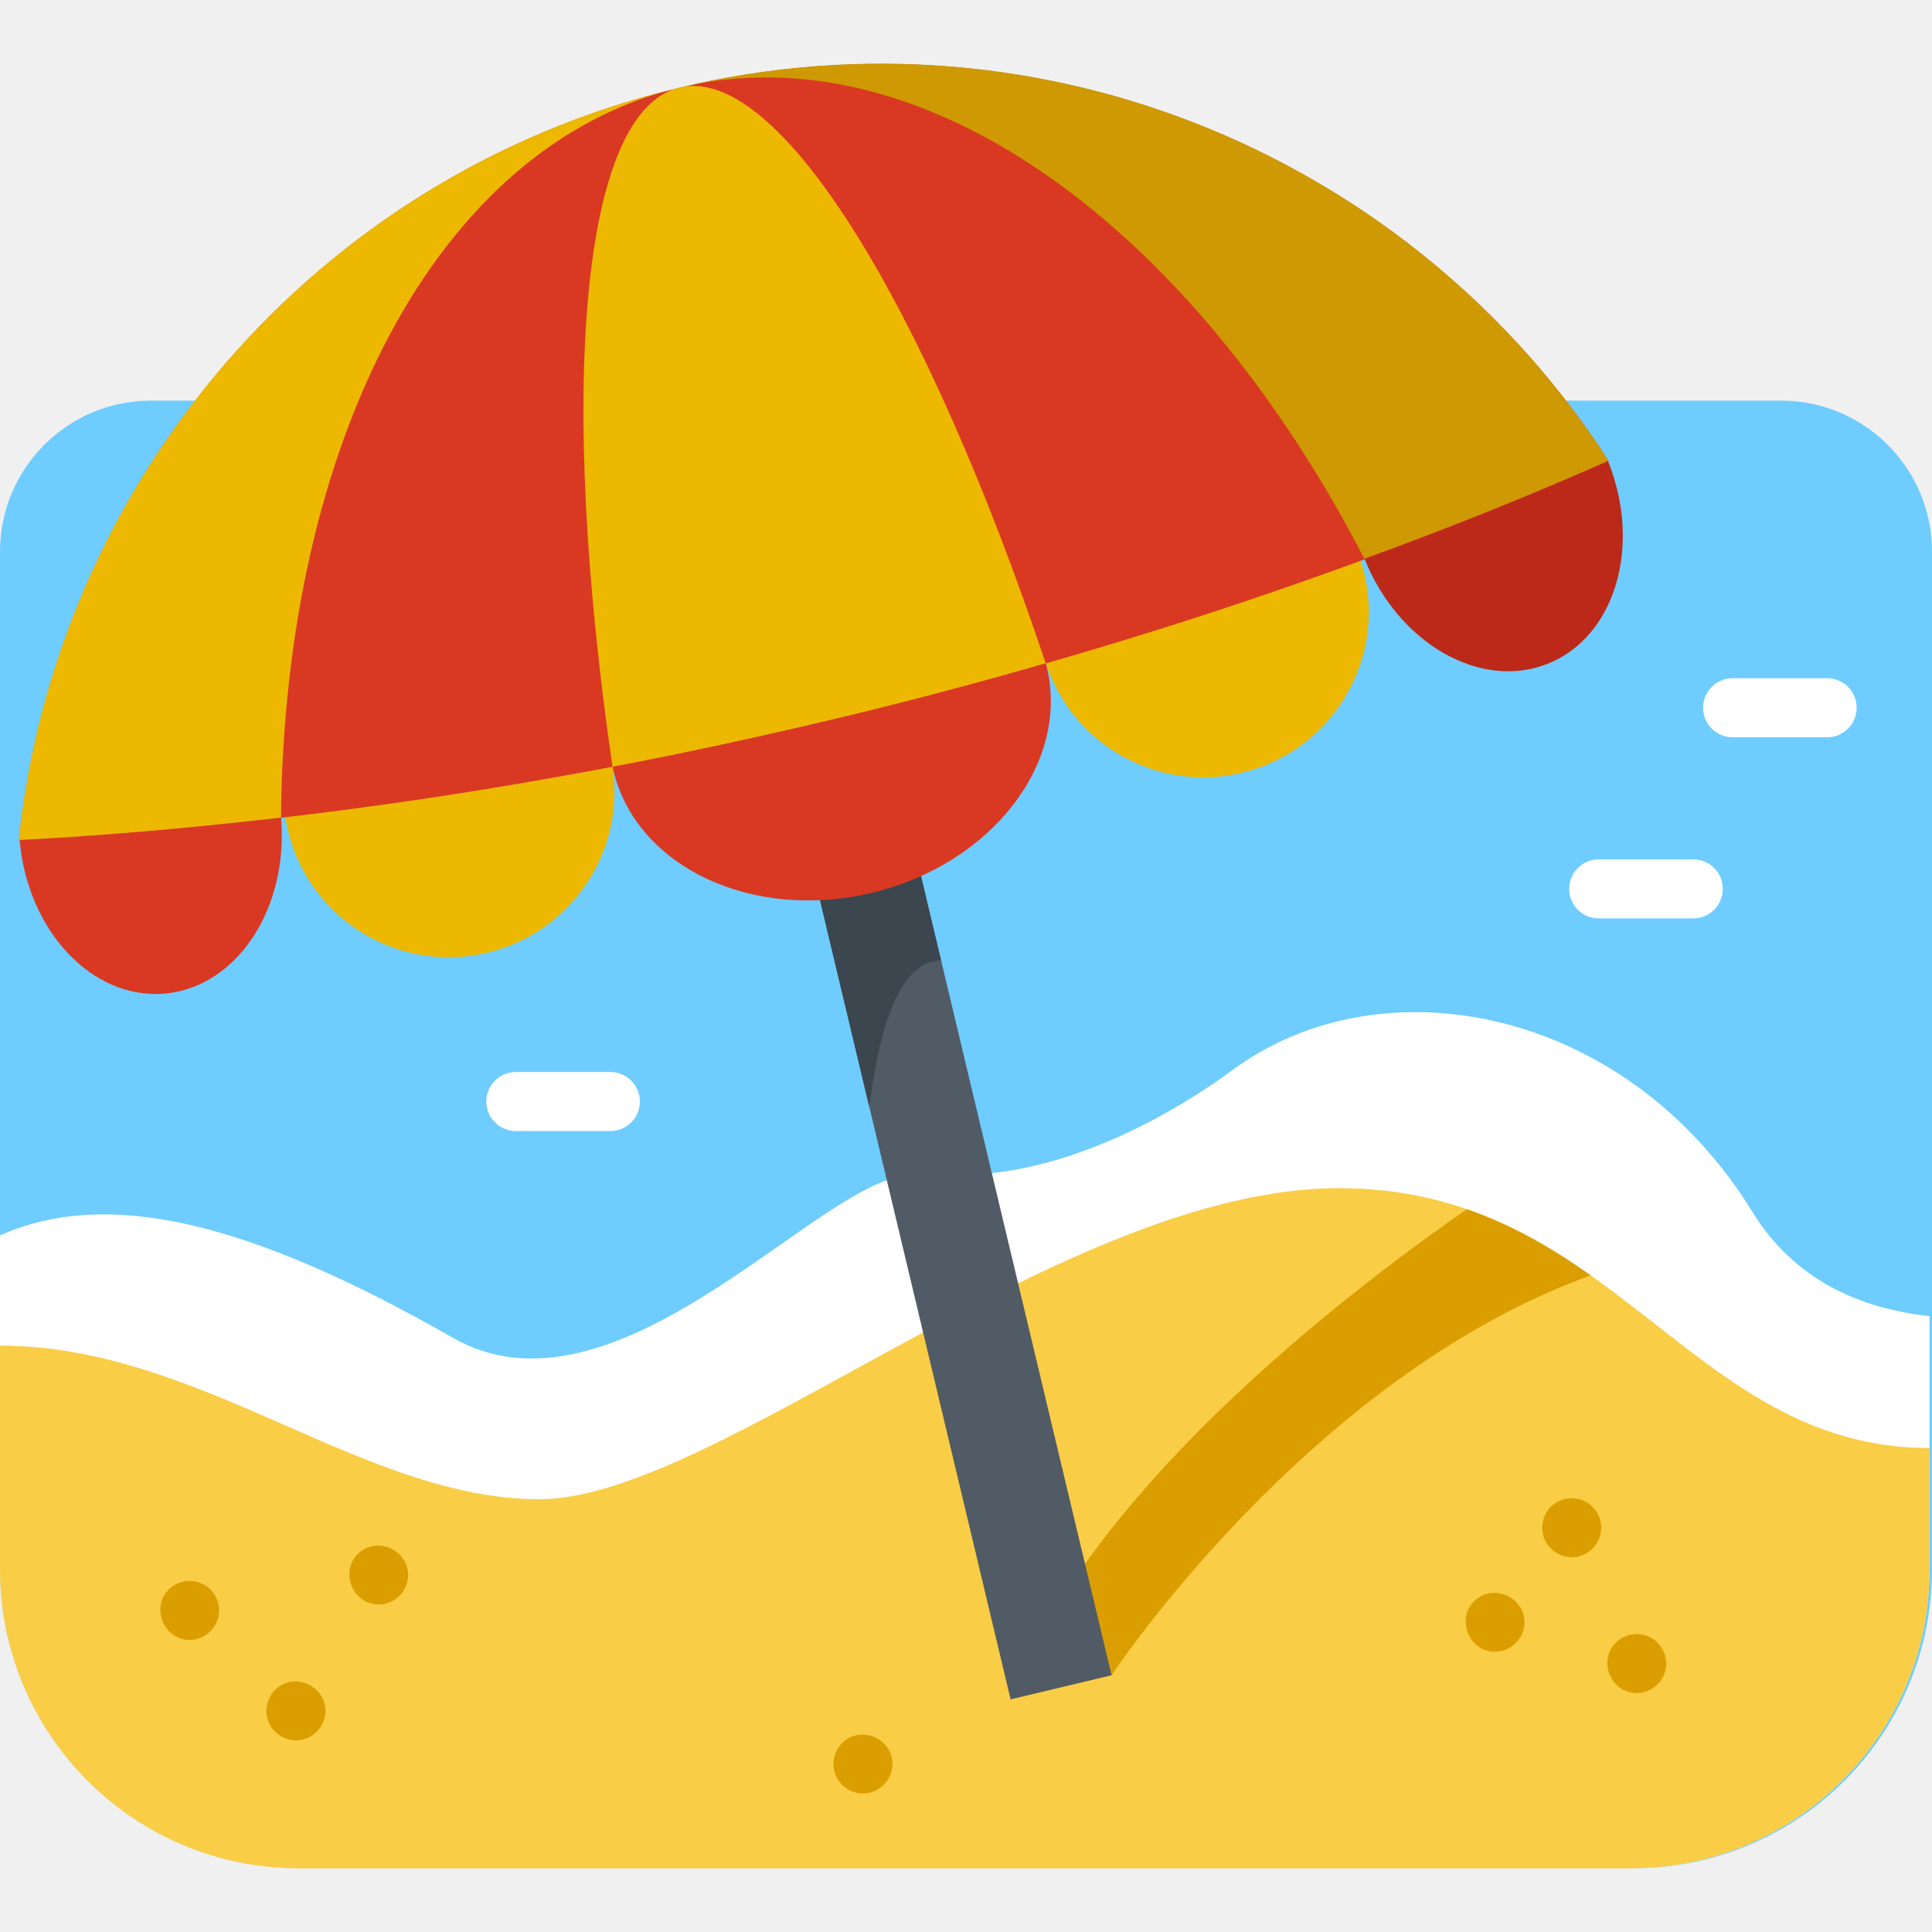
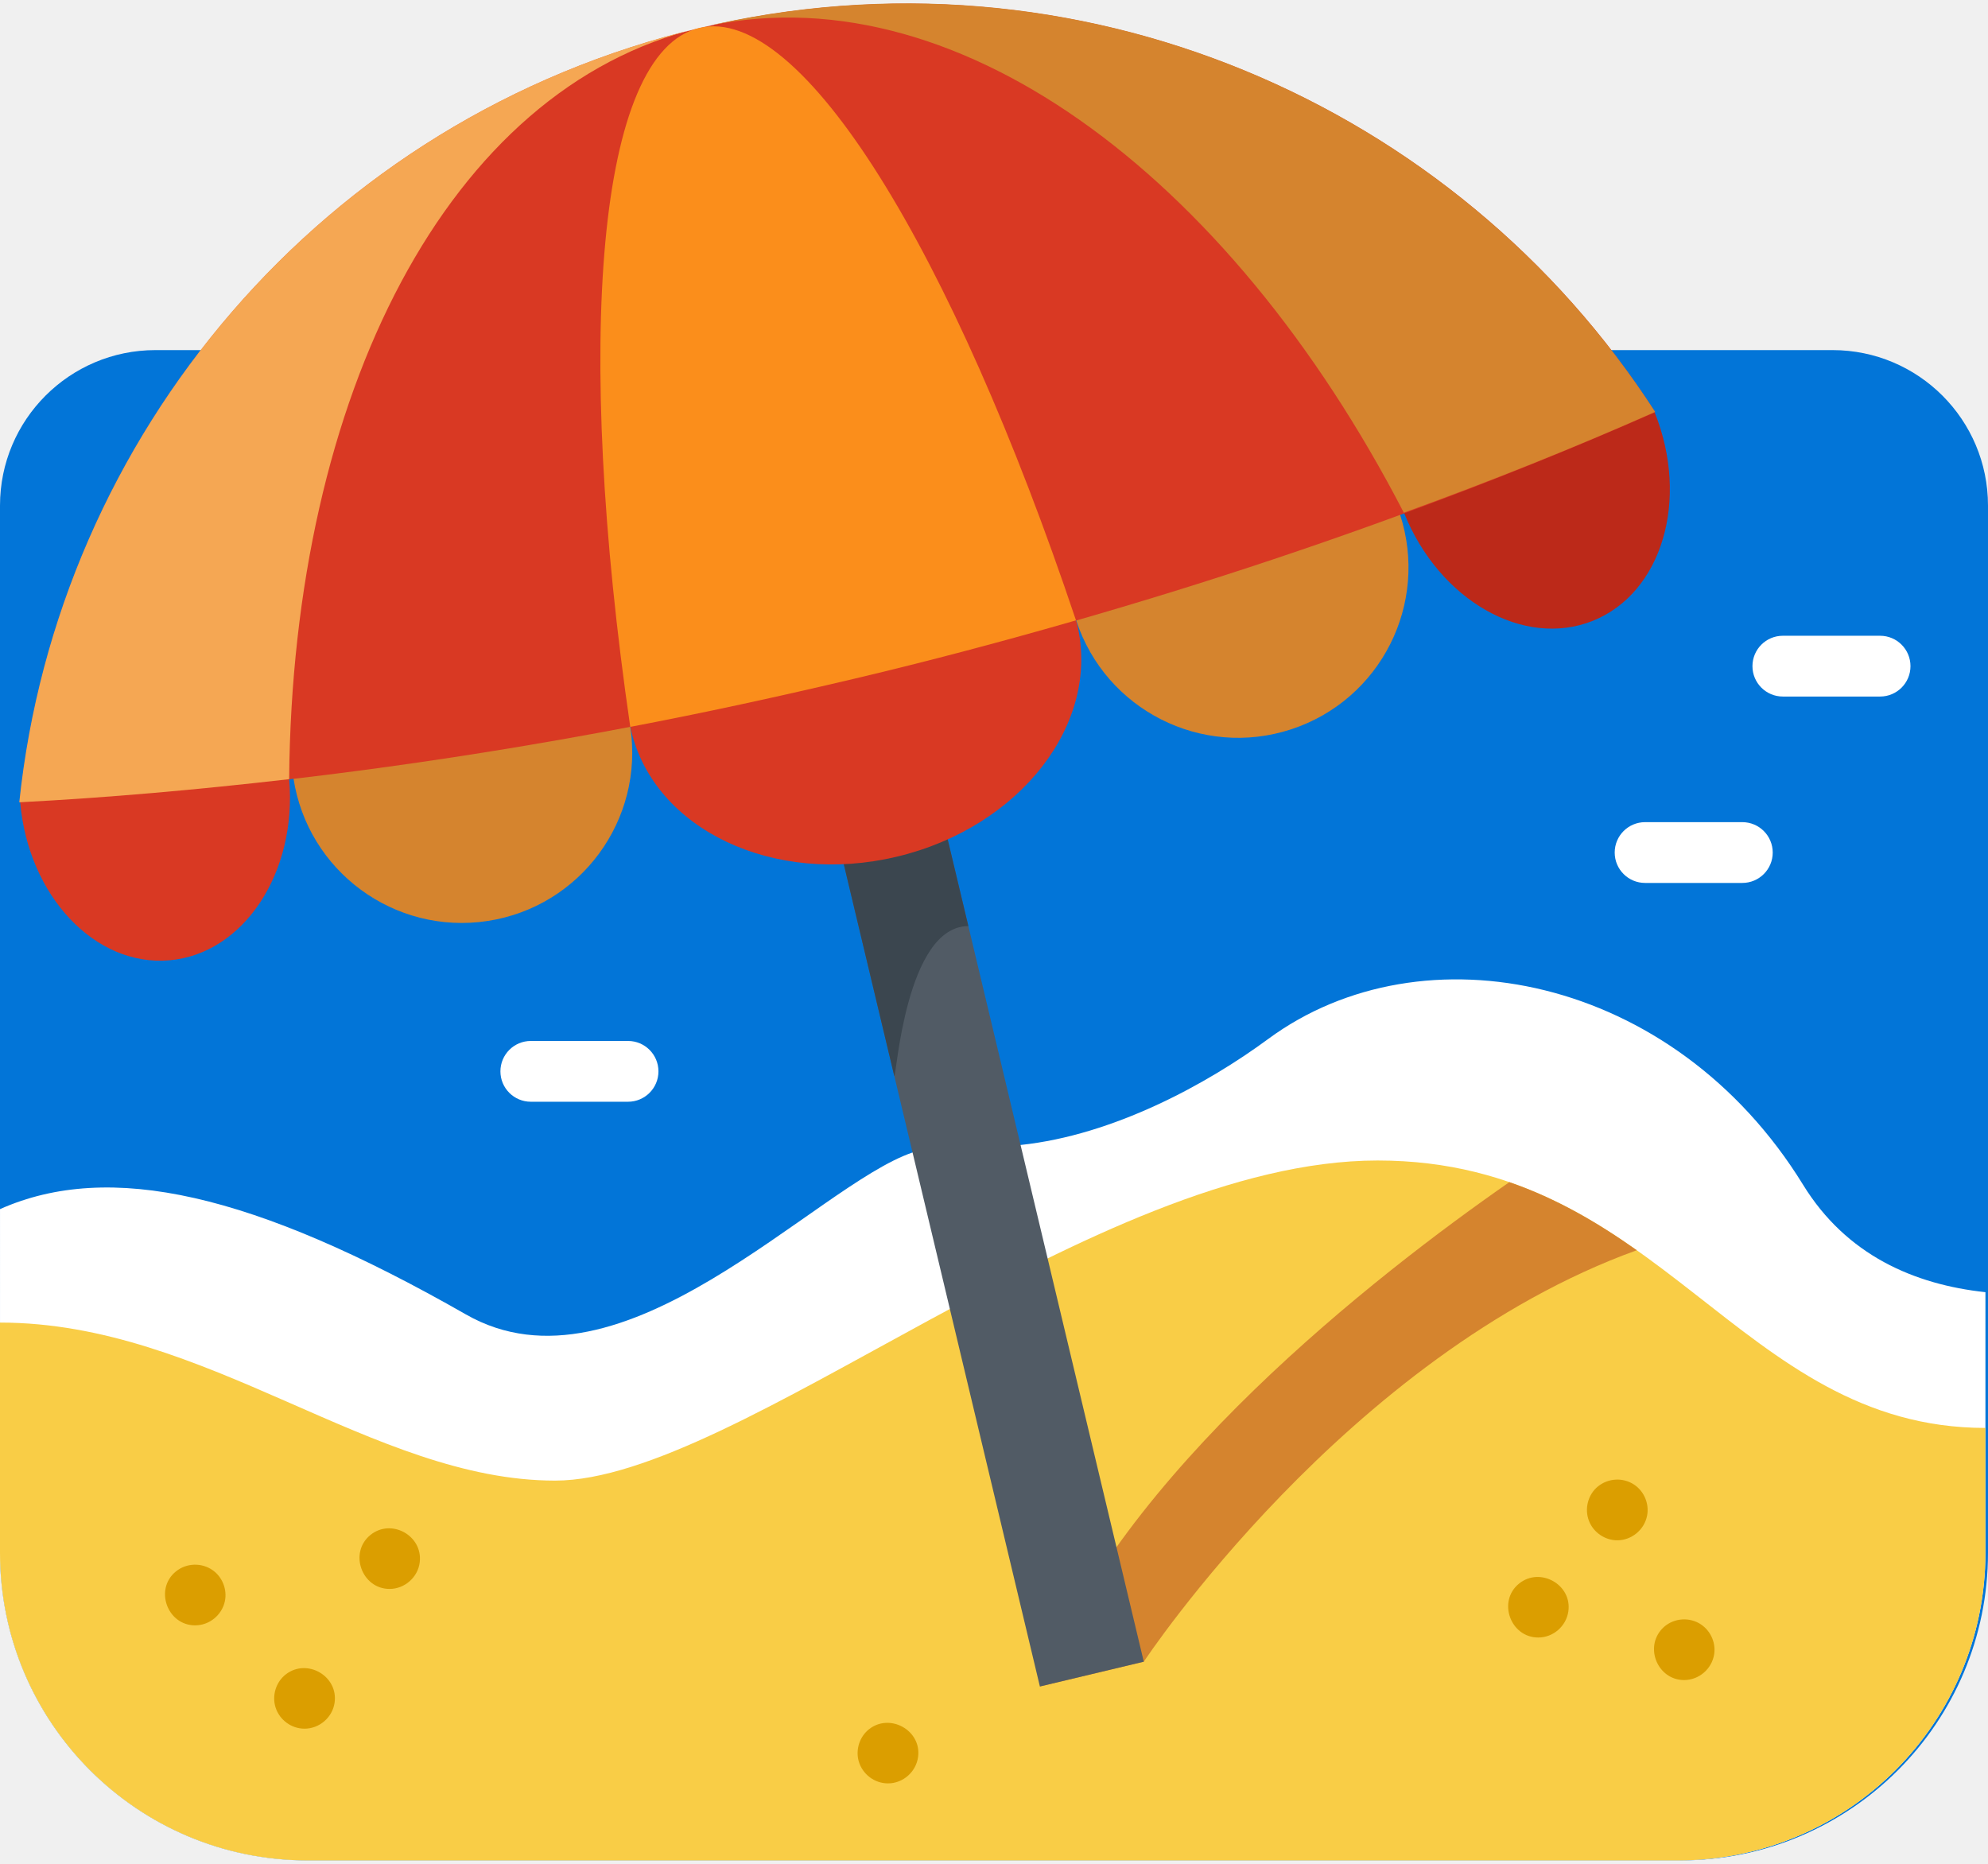
- <svg xmlns="http://www.w3.org/2000/svg" version="1.1" id="Capa_1" x="0px" y="0px" viewBox="0 0 512 512" style="enable-background:new 0 0 512 512;" xml:space="preserve">
-   <path style="fill:#6FCCFF;" d="M471.957,106.163H40.044C17.928,106.163,0,124.091,0,146.207v269.686  c0,43.759,35.473,79.232,79.232,79.232h353.535c43.759,0,79.232-35.473,79.232-79.232V146.207  C512,124.091,494.072,106.163,471.957,106.163z" />
-   <path style="fill:#FFFFFF;" d="M0.003,327.395c28.176-12.523,65.295-4.132,120.008,27.132  c40.271,23.01,89.964-33.195,115.009-41.721l27.821-1.931c23.855-2.515,47.901-15.601,63.792-27.31  c39.655-29.219,104.355-16.697,137.748,37.568c11.166,18.147,28.645,25.682,46.96,27.654l-0.001,67.107  c-0.001,43.758-35.474,79.23-79.232,79.23H79.234c-43.759,0-79.233-35.474-79.232-79.234L0.003,327.395z" />
-   <path style="fill:#F9CD46;" d="M0,356.615c53.224,0,96.01,40.698,142.969,40.698s138.792-82.44,211.84-82.44  s92.87,68.874,156.529,68.874v32.146c0,43.759-35.473,79.232-79.232,79.232H79.232C35.473,495.126,0,459.652,0,415.893V356.615z" />
-   <path style="fill:#DB9E00;" d="M421.534,337.987c-74.802,27.038-126.958,105.962-126.958,105.962l-26.757,6.387  c20.474-54.525,86.395-105.878,120.905-129.89c12.272,4.237,22.895,10.529,32.799,17.521L421.534,337.987z" />
-   <path style="fill:#515B65;" d="M294.576,443.949l-26.757,6.387l-37.495-157.242c-0.01-0.01-0.01-0.01-0.01-0.01l-17.563-73.664  l26.757-6.376l23.772,99.669L294.576,443.949z" />
-   <path style="fill:#3B464F;" d="M249.397,254.509c-16.144,0-18.562,39.181-19.073,38.586c-0.01-0.01-0.01-0.01-0.01-0.01  l-17.563-73.664l26.757-6.376L249.397,254.509z" />
-   <path style="fill:#D93923;" d="M74.476,216.609c2.09,24.14-11.723,45.052-30.855,46.708c-19.13,1.656-36.333-16.569-38.423-40.71  l49.923-36.244L74.476,216.609z" />
-   <path style="fill:#BC2919;" d="M361.622,148.122c9.03,22.484,30.795,34.911,48.615,27.755c17.819-7.157,24.944-31.184,15.914-53.67  l-49.095-2.11" />
-   <g>
-     <path style="fill:#EDB800;" d="M162.321,203.196c3.658,23.953-12.795,46.335-36.747,49.992   c-23.953,3.658-46.335-12.795-49.992-36.747l41.11-27.99" />
-     <path style="fill:#EDB800;" d="M277.179,175.801c7.547,23.025,32.331,35.572,55.356,28.024   c23.025-7.548,35.572-32.331,28.025-55.356l-45.596,1.368" />
+ <svg xmlns="http://www.w3.org/2000/svg" width="512px" height="480px" viewBox="0 0 512 480" version="1.1">
+   <defs />
+   <g id="Page-1" stroke="none" stroke-width="1" fill="none" fill-rule="evenodd">
+     <g id="sun-umbrella" fill-rule="nonzero">
+       <path d="M471.957,90.163 L40.044,90.163 C17.928,90.163 0,108.091 0,130.207 L0,399.893 C0,443.652 35.473,479.125 79.232,479.125 L432.767,479.125 C476.526,479.125 511.999,443.652 511.999,399.893 L511.999,130.207 C512,108.091 494.072,90.163 471.957,90.163 Z" id="Shape" fill="#0275D8" />
+       <path d="M0.003,311.395 C28.179,298.872 65.298,307.263 120.011,338.527 C160.282,361.537 209.975,305.332 235.02,296.806 L262.841,294.875 C286.696,292.36 310.742,279.274 326.633,267.565 C366.288,238.346 430.988,250.868 464.381,305.133 C475.547,323.28 493.026,330.815 511.341,332.787 L511.34,399.894 C511.339,443.652 475.866,479.124 432.108,479.124 L79.234,479.124 C35.475,479.124 0.001,443.65 0.002,399.89 L0.003,311.395 Z" id="Shape" fill="#FFFFFF" />
+       <path d="M0,340.615 C53.224,340.615 96.01,381.313 142.969,381.313 C189.928,381.313 281.761,298.873 354.809,298.873 C427.857,298.873 447.679,367.747 511.338,367.747 L511.338,399.893 C511.338,443.652 475.865,479.125 432.106,479.125 L79.232,479.125 C35.473,479.126 0,443.652 0,399.893 L0,340.615 Z" id="Shape" fill="#F9CD46" />
+       <path d="M421.534,321.987 C346.732,349.025 294.576,427.949 294.576,427.949 L267.819,434.336 C288.293,379.811 354.214,328.458 388.724,304.446 C400.996,308.683 411.619,314.975 421.523,321.967 L421.534,321.987 Z" id="Shape" fill="#D5842E" />
+       <path d="M294.576,427.949 L267.819,434.336 L230.324,277.094 C230.314,277.084 230.314,277.084 230.314,277.084 L212.751,203.42 L239.508,197.044 L263.28,296.713 L294.576,427.949 Z" id="Shape" fill="#515B65" />
+       <path d="M249.397,238.509 C233.253,238.509 230.835,277.69 230.324,277.095 C230.314,277.085 230.314,277.085 230.314,277.085 L212.751,203.421 L239.508,197.045 L249.397,238.509 Z" id="Shape" fill="#3B464F" />
+       <path d="M74.476,200.609 C76.566,224.749 62.753,245.661 43.621,247.317 C24.491,248.973 7.288,230.748 5.198,206.607 L55.121,170.363 L74.476,200.609 Z" id="Shape" fill="#D93923" />
+       <path d="M361.622,132.122 C370.652,154.606 392.417,167.033 410.237,159.877 C428.056,152.72 435.181,128.693 426.151,106.207 L377.056,104.097" id="Shape" fill="#BC2919" />
+       <g id="Group" transform="translate(75, 132)" fill="#D5842E">
+         <path d="M87.321,55.196 C90.979,79.149 74.526,101.531 50.574,105.188 C26.621,108.846 4.239,92.393 0.582,68.441 L41.692,40.451" id="Shape" />
+         <path d="M202.179,27.801 C209.726,50.826 234.51,63.373 257.535,55.825 C280.56,48.277 293.107,23.494 285.56,0.469 L239.964,1.837" id="Shape" />
+       </g>
+       <g id="Group" transform="translate(5, 0)" fill="#D93923">
+         <path d="M157.413,187.174 C157.391,187.489 157.479,187.856 157.566,188.224 C163.642,213.696 194.258,228.194 225.99,220.625 C257.722,213.056 278.499,186.301 272.425,160.83 C272.337,160.463 272.25,160.096 272.088,159.824 L220.22,145.84" id="Shape" />
+         <path d="M215.061,174.804 C289.933,156.946 359.557,133.372 421.297,106.148 C370,26.582 272.415,-15.965 175.097,7.246 C77.779,30.457 9.903,112.468 0.039,206.622 C40.972,204.452 83.892,199.767 128.065,192.42 C156.607,187.673 185.672,181.814 215.061,174.804 Z" id="Shape" />
+       </g>
+       <g id="Group" transform="translate(4, 6)">
+         <path d="M176.087,1.196 C111.27,16.716 71.346,95.784 70.468,194.569 L70.468,194.667 C46.748,197.4 23.613,199.45 0.967,200.621 C10.826,106.424 78.765,24.427 176.087,1.196 Z" id="Shape" fill="#F5A753" />
+         <path d="M176.087,1.196 C202.443,-5.052 241.293,58.788 273.115,153.767 C254.47,159.136 235.436,164.212 216.01,168.799 C196.585,173.387 177.355,177.585 158.321,181.196 C143.874,82.021 149.73,7.442 176.087,1.196 Z" id="Shape" fill="#FB8E1B" />
+       </g>
+       <path d="M426.269,106.078 C405.574,115.254 383.904,123.941 361.551,132.044 C316.161,44.289 244.902,-8.228 180.087,7.196 C277.407,-16.037 374.924,26.522 426.269,106.078 Z" id="Shape" fill="#D5842E" />
+       <g id="Group" transform="translate(128, 163)" fill="#FFFFFF">
+         <path d="M320.729,64.39 L295.684,64.39 C291.362,64.39 287.857,60.886 287.857,56.563 C287.857,52.24 291.361,48.736 295.684,48.736 L320.729,48.736 C325.051,48.736 328.556,52.24 328.556,56.563 C328.556,60.886 325.051,64.39 320.729,64.39 Z" id="Shape" />
+         <path d="M33.753,120.741 L8.708,120.741 C4.386,120.741 0.881,117.237 0.881,112.914 C0.881,108.592 4.385,105.087 8.708,105.087 L33.753,105.087 C38.075,105.087 41.58,108.591 41.58,112.914 C41.58,117.237 38.075,120.741 33.753,120.741 Z" id="Shape" />
+         <path d="M356.209,16.386 L331.164,16.386 C326.842,16.386 323.337,12.882 323.337,8.559 C323.337,4.236 326.841,0.732 331.164,0.732 L356.209,0.732 C360.531,0.732 364.036,4.236 364.036,8.559 C364.036,12.882 360.532,16.386 356.209,16.386 Z" id="Shape" />
+       </g>
+       <g id="Group" transform="translate(42, 381)" fill="#DB9E00">
+         <path d="M391.74,51.679 C384.973,51.679 381.438,43.316 386.103,38.433 C388.544,35.877 392.523,35.322 395.591,37.053 C398.364,38.617 399.949,41.826 399.482,44.985 C398.921,48.777 395.584,51.679 391.74,51.679 Z" id="Shape" />
+         <path d="M186.693,78.29 C183.204,78.29 180.09,75.908 179.15,72.555 C178.329,69.625 179.362,66.339 181.723,64.416 C187.075,60.059 195.335,64.562 194.455,71.426 C193.961,75.295 190.609,78.29 186.693,78.29 Z" id="Shape" />
+         <path d="M36.433,64.202 C33.082,64.202 30.059,62.007 29.002,58.833 C27.961,55.705 29.064,52.121 31.706,50.14 C37.182,46.036 45.177,50.707 44.17,57.53 C43.612,61.317 40.252,64.202 36.433,64.202 Z" id="Shape" />
+         <path d="M8.257,37.591 C1.078,37.591 -2.292,28.283 3.287,23.72 C5.982,21.516 9.907,21.375 12.756,23.372 C15.278,25.14 16.553,28.358 15.914,31.375 C15.157,34.95 11.919,37.591 8.257,37.591 Z" id="Shape" />
+         <path d="M374.522,15.687 C371.32,15.687 368.367,13.648 367.222,10.666 C366.033,7.57 366.963,3.902 369.553,1.806 C372.208,-0.342 376.012,-0.548 378.861,1.347 C381.442,3.063 382.785,6.26 382.207,9.305 C381.519,12.945 378.237,15.687 374.522,15.687 Z" id="Shape" />
+         <path d="M58.337,28.21 C51.141,28.21 47.792,18.832 53.411,14.303 C58.783,9.973 66.922,14.47 66.103,21.336 C65.642,25.203 62.229,28.21 58.337,28.21 Z" id="Shape" />
+         <path d="M354.172,40.722 C346.988,40.722 343.634,31.39 349.209,26.851 C354.624,22.443 362.965,27.093 361.911,34.049 C361.337,37.836 358.015,40.722 354.172,40.722 Z" id="Shape" />
+       </g>
+     </g>
  </g>
-   <g>
-     <path style="fill:#D93923;" d="M162.413,203.174c-0.022,0.315,0.066,0.682,0.153,1.05c6.076,25.472,36.692,39.97,68.424,32.401   s52.509-34.324,46.435-59.795c-0.088-0.367-0.175-0.734-0.337-1.006L225.22,161.84" />
-     <path style="fill:#D93923;" d="M220.061,190.804c74.872-17.858,144.496-41.432,206.236-68.656   c-51.297-79.566-148.882-122.113-246.2-98.902S14.903,128.468,5.039,222.622c40.933-2.17,83.853-6.855,128.026-14.202   C161.607,203.673,190.672,197.814,220.061,190.804z" />
-   </g>
-   <g>
-     <path style="fill:#EDB800;" d="M180.087,23.196C115.27,38.716,75.346,117.784,74.468,216.569v0.098   c-23.72,2.733-46.855,4.783-69.501,5.954C14.826,128.424,82.765,46.427,180.087,23.196z" />
-     <path style="fill:#EDB800;" d="M180.087,23.196c26.356-6.248,65.206,57.592,97.028,152.571   c-18.645,5.369-37.679,10.445-57.105,15.032c-19.425,4.588-38.655,8.786-57.689,12.397   C147.874,104.021,153.73,29.442,180.087,23.196z" />
-   </g>
-   <path style="fill:#CE9902;" d="M426.269,122.078c-20.695,9.176-42.365,17.863-64.718,25.966  C316.161,60.289,244.902,7.772,180.087,23.196C277.407-0.037,374.924,42.522,426.269,122.078z" />
-   <g>
-     <path style="fill:#FFFFFF;" d="M448.729,243.39h-25.045c-4.322,0-7.827-3.504-7.827-7.827s3.504-7.827,7.827-7.827h25.045   c4.322,0,7.827,3.504,7.827,7.827S453.051,243.39,448.729,243.39z" />
-     <path style="fill:#FFFFFF;" d="M161.753,299.741h-25.045c-4.322,0-7.827-3.504-7.827-7.827c0-4.322,3.504-7.827,7.827-7.827h25.045   c4.322,0,7.827,3.504,7.827,7.827C169.58,296.237,166.075,299.741,161.753,299.741z" />
-     <path style="fill:#FFFFFF;" d="M484.209,195.386h-25.045c-4.322,0-7.827-3.504-7.827-7.827s3.504-7.827,7.827-7.827h25.045   c4.322,0,7.827,3.504,7.827,7.827S488.532,195.386,484.209,195.386z" />
-   </g>
-   <g>
-     <path style="fill:#DB9E00;" d="M433.74,448.679c-6.767,0-10.302-8.363-5.637-13.246c2.441-2.556,6.42-3.111,9.488-1.38   c2.773,1.564,4.358,4.773,3.891,7.932C440.921,445.777,437.584,448.679,433.74,448.679z" />
-     <path style="fill:#DB9E00;" d="M228.693,475.29c-3.489,0-6.603-2.382-7.543-5.735c-0.821-2.93,0.212-6.216,2.573-8.139   c5.352-4.357,13.612,0.146,12.732,7.01C235.961,472.295,232.609,475.29,228.693,475.29z" />
-     <path style="fill:#DB9E00;" d="M78.433,461.202c-3.351,0-6.374-2.195-7.431-5.369c-1.041-3.128,0.062-6.712,2.704-8.693   c5.476-4.104,13.471,0.567,12.464,7.39C85.612,458.317,82.252,461.202,78.433,461.202z" />
-     <path style="fill:#DB9E00;" d="M50.257,434.591c-7.179,0-10.549-9.308-4.97-13.871c2.695-2.204,6.62-2.345,9.469-0.348   c2.522,1.768,3.797,4.986,3.158,8.003C57.157,431.95,53.919,434.591,50.257,434.591z" />
-     <path style="fill:#DB9E00;" d="M416.522,412.687c-3.202,0-6.155-2.039-7.3-5.021c-1.189-3.096-0.259-6.764,2.331-8.86   c2.655-2.148,6.459-2.354,9.308-0.459c2.581,1.716,3.924,4.913,3.346,7.958C423.519,409.945,420.237,412.687,416.522,412.687z" />
-     <path style="fill:#DB9E00;" d="M100.337,425.21c-7.196,0-10.545-9.378-4.926-13.907c5.372-4.33,13.511,0.167,12.692,7.033   C107.642,422.203,104.229,425.21,100.337,425.21z" />
-     <path style="fill:#DB9E00;" d="M396.172,437.722c-7.184,0-10.538-9.332-4.963-13.871c5.415-4.408,13.756,0.242,12.702,7.198   C403.337,434.836,400.015,437.722,396.172,437.722z" />
-   </g>
-   <g>
- </g>
-   <g>
- </g>
-   <g>
- </g>
-   <g>
- </g>
-   <g>
- </g>
-   <g>
- </g>
-   <g>
- </g>
-   <g>
- </g>
-   <g>
- </g>
-   <g>
- </g>
-   <g>
- </g>
-   <g>
- </g>
-   <g>
- </g>
-   <g>
- </g>
-   <g>
- </g>
</svg>
